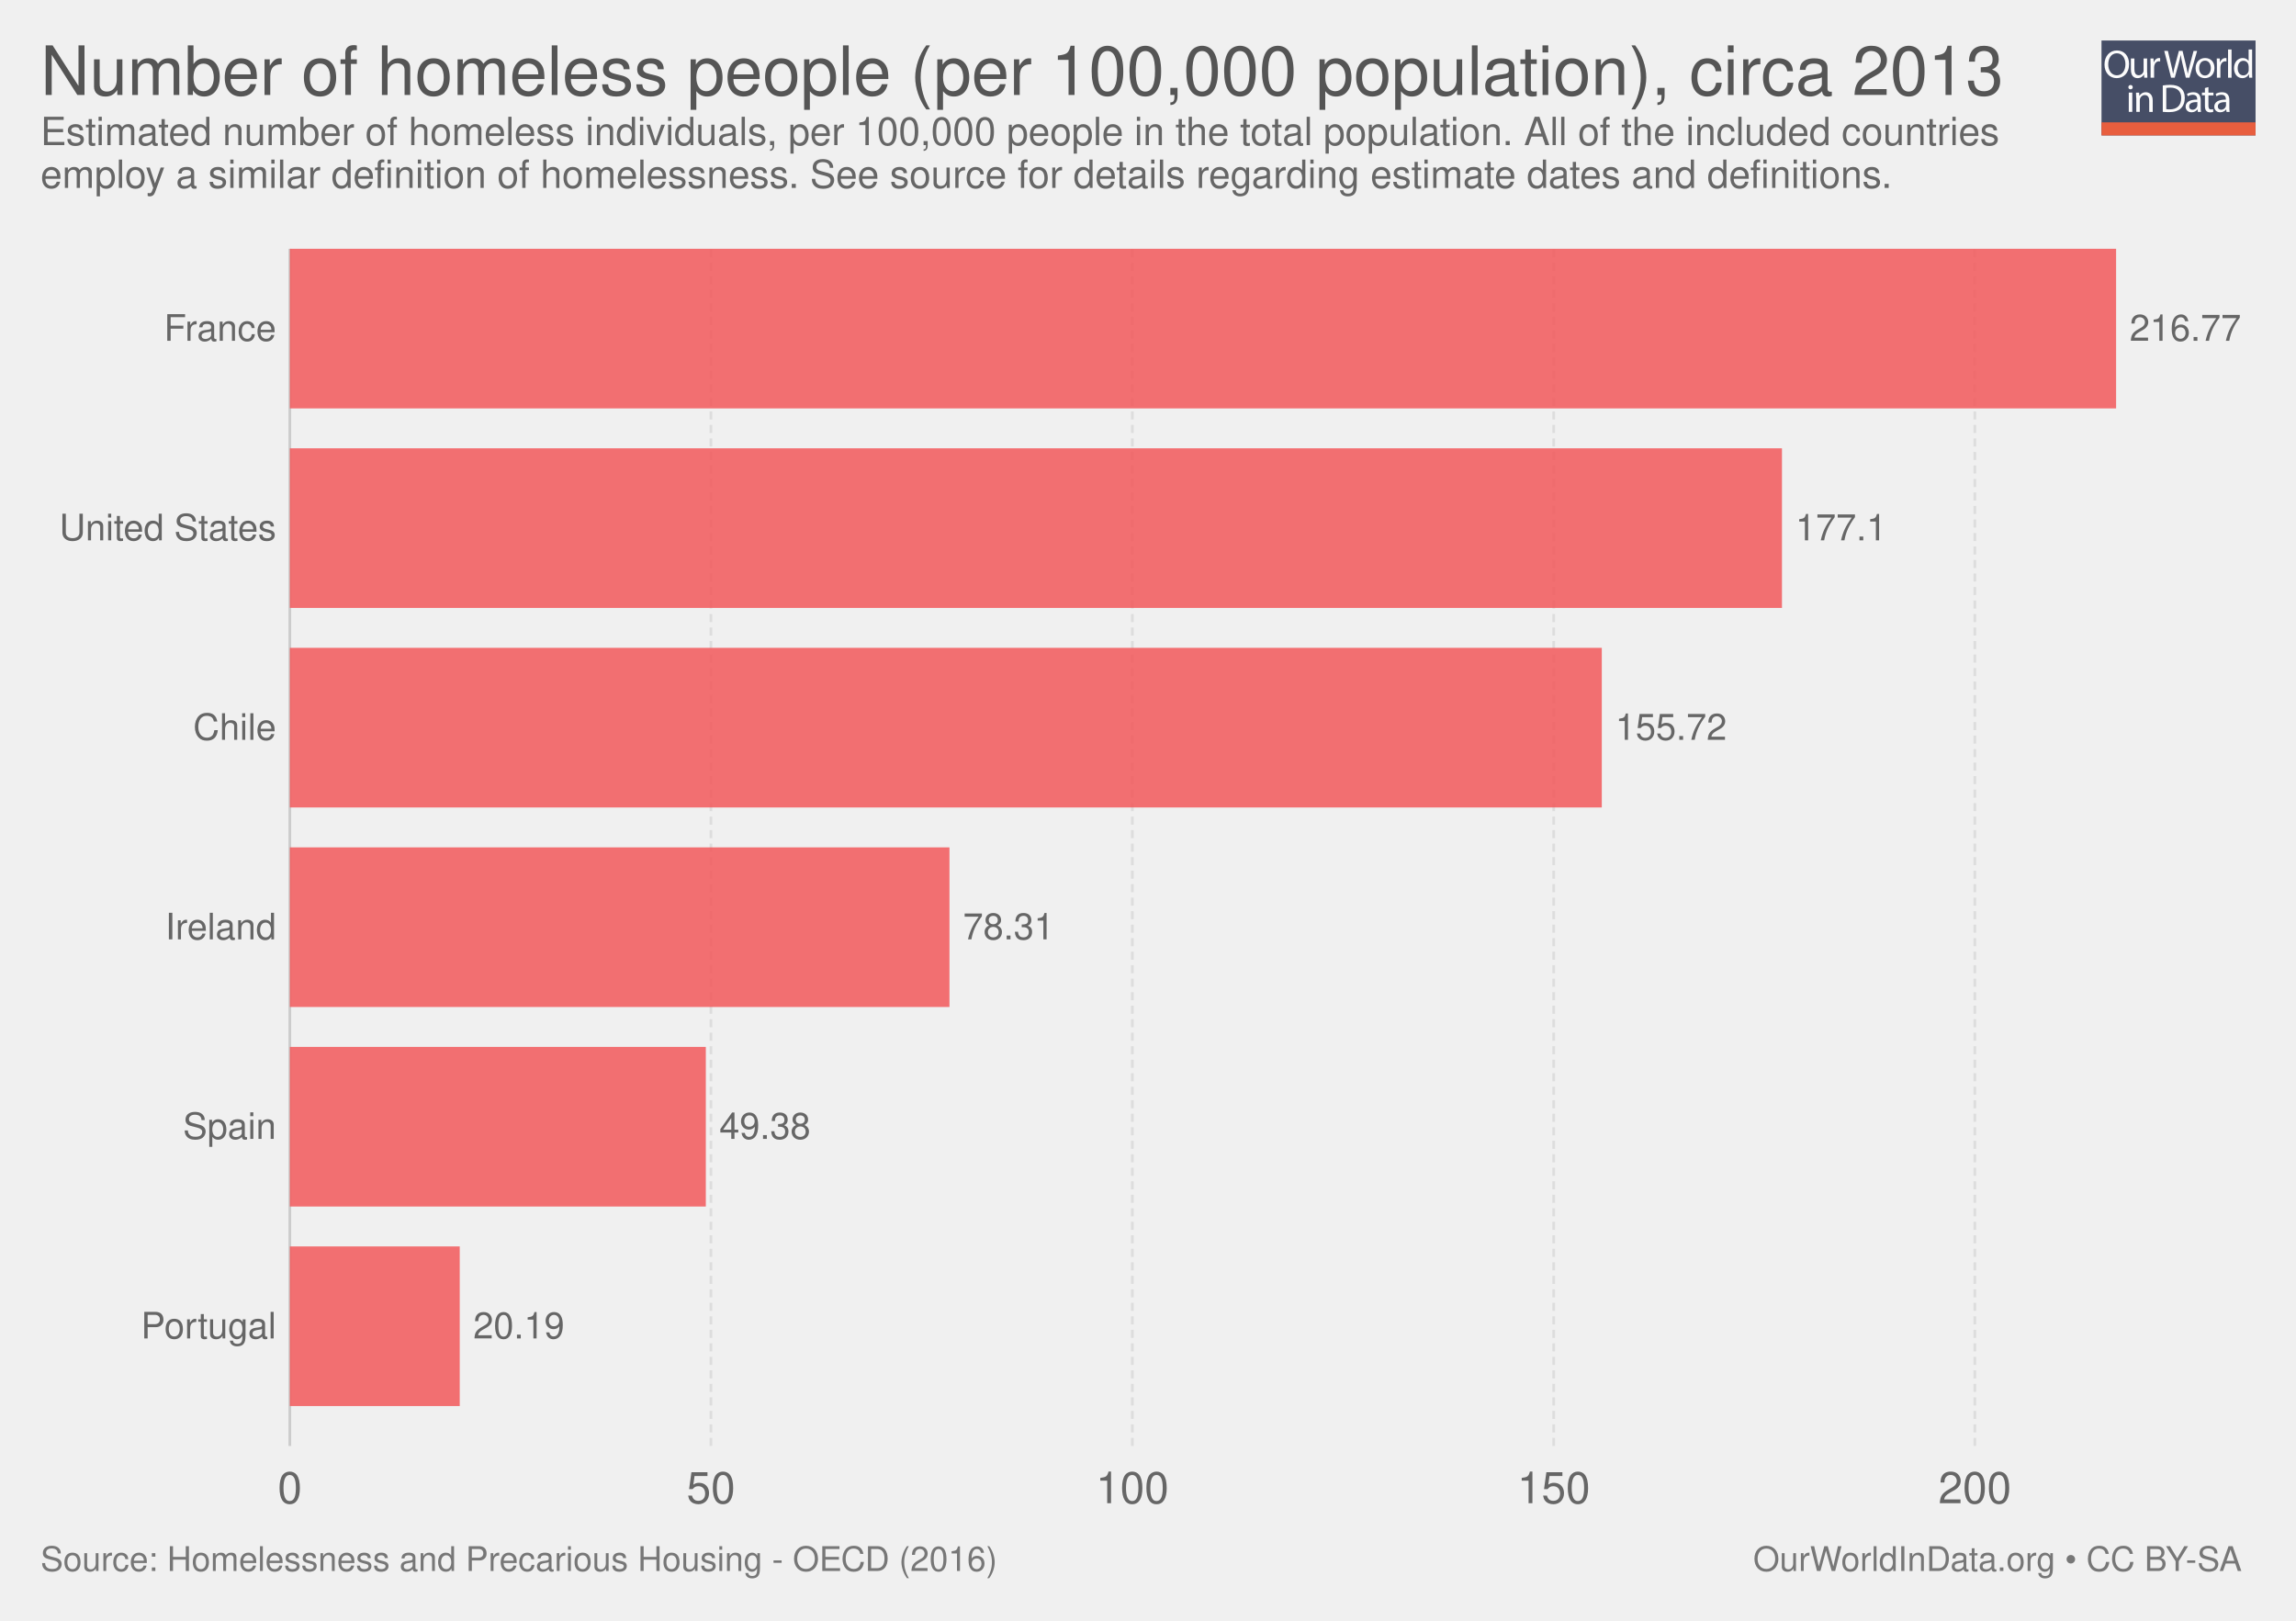
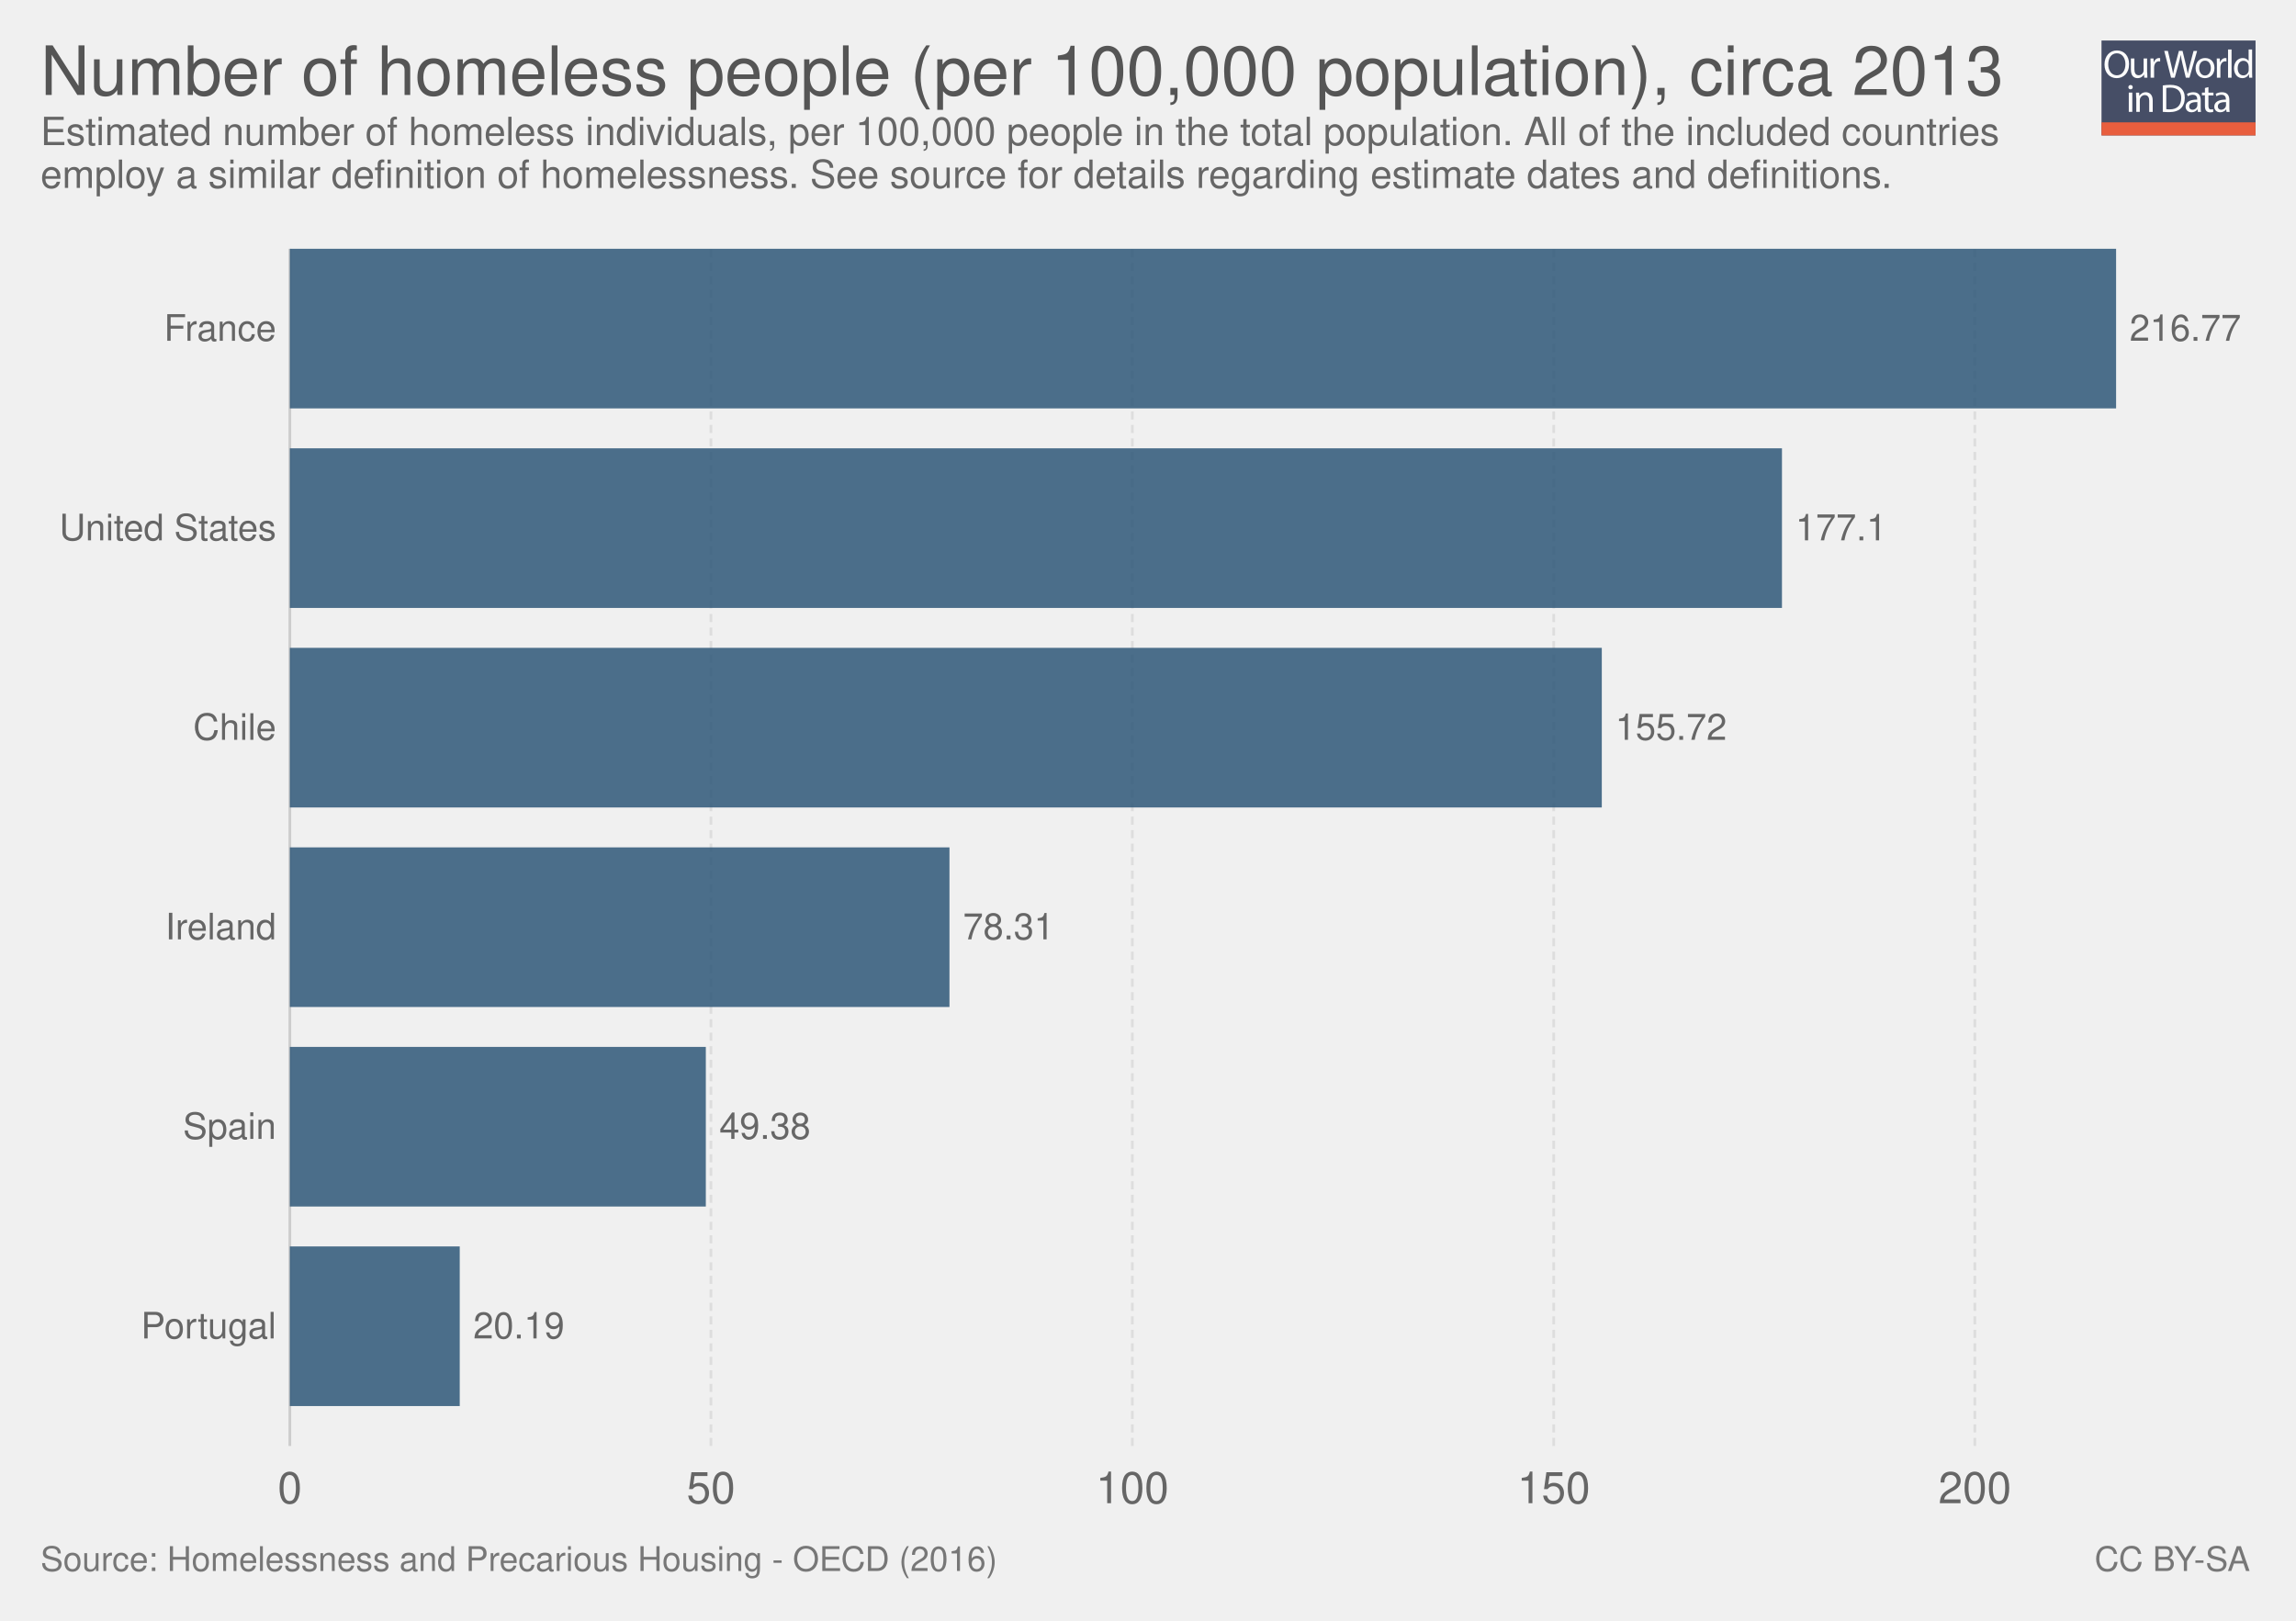
- <svg xmlns="http://www.w3.org/2000/svg" xmlns:xlink="http://www.w3.org/1999/xlink" version="1.1" style="font-family: 'Helvetica Neue', Helvetica, Arial, sans-serif; font-size: 18px; background-color: white; text-rendering: optimizeLegibility; -webkit-font-smoothing: antialiased;" width="850" height="600">
+ <svg xmlns="http://www.w3.org/2000/svg" xmlns:xlink="http://www.w3.org/1999/xlink" version="1.1" style="font-family:'Helvetica Neue', Helvetica, Arial, sans-serif;font-size:18px;background-color:white;text-rendering:optimizeLegibility;-webkit-font-smoothing:antialiased" width="850" height="600">
  <g class="ChartTab">
    <g class="HeaderView">
      <g opacity="0.8" transform="translate(778, 15) scale(0.27)">
        <a xlink:href="https://ourworldindata.org" target="_blank">
          <g>
            <rect x="0" y="0" fill="#1B2543" width="211.2" height="130.1" />
            <rect x="0" y="112.2" fill="#E63912" width="211.2" height="17.9" />
            <g>
              <rect x="1.2" y="12.3" fill="none" width="210.2" height="99.2" />
              <path fill="#FFFFFF" d="M37.8,32.2c0,12.7-7.7,19.4-17.1,19.4c-9.7,0-16.6-7.5-16.6-18.7c0-11.7,7.3-19.3,17.1-19.3 C31.3,13.7,37.8,21.3,37.8,32.2z M9.2,32.8c0,7.9,4.3,14.9,11.8,14.9c7.5,0,11.8-6.9,11.8-15.3c0-7.3-3.8-14.9-11.8-14.9 C13.1,17.5,9.2,24.8,9.2,32.8z" />
              <path fill="#FFFFFF" d="M62.7,43.8c0,2.7,0.1,5.1,0.2,7.2h-4.3l-0.3-4.3h-0.1c-1.3,2.1-4,4.9-8.8,4.9c-4.2,0-9.1-2.3-9.1-11.6 V24.6h4.8v14.6c0,5,1.5,8.4,5.9,8.4c3.2,0,5.5-2.2,6.3-4.4c0.3-0.7,0.4-1.6,0.4-2.5V24.6h4.8V43.8z" />
              <path fill="#FFFFFF" d="M67.3,32.8c0-3.1-0.1-5.8-0.2-8.2h4.2l0.2,5.2h0.2c1.2-3.5,4.1-5.8,7.3-5.8c0.5,0,0.9,0.1,1.4,0.2v4.5 c-0.5-0.1-1-0.2-1.6-0.2c-3.4,0-5.8,2.6-6.5,6.2c-0.1,0.7-0.2,1.4-0.2,2.2V51h-4.8V32.8z" />
              <path fill="#FFFFFF" d="M95.4,51l-9.4-36.8h5l4.4,18.6c1.1,4.6,2.1,9.2,2.7,12.7h0.1c0.6-3.7,1.8-8,3-12.8l4.9-18.5h5l4.5,18.7 c1,4.4,2,8.7,2.6,12.6h0.1c0.8-4,1.8-8.1,3-12.7l4.9-18.5h4.9L120.6,51h-5L111,31.9c-1.1-4.7-1.9-8.3-2.4-12h-0.1 c-0.7,3.7-1.5,7.3-2.8,12L100.4,51H95.4z" />
              <path fill="#FFFFFF" d="M154.9,37.6c0,9.8-6.8,14-13.2,14c-7.2,0-12.7-5.2-12.7-13.6c0-8.8,5.8-14,13.1-14 C149.8,24,154.9,29.5,154.9,37.6z M133.9,37.9c0,5.8,3.3,10.1,8,10.1c4.6,0,8-4.3,8-10.3c0-4.5-2.2-10.1-7.9-10.1 C136.3,27.6,133.9,32.8,133.9,37.9z" />
              <path fill="#FFFFFF" d="M158.2,32.8c0-3.1-0.1-5.8-0.2-8.2h4.2l0.2,5.2h0.2c1.2-3.5,4.1-5.8,7.3-5.8c0.5,0,0.9,0.1,1.4,0.2v4.5 c-0.5-0.1-1-0.2-1.6-0.2c-3.4,0-5.8,2.6-6.5,6.2c-0.1,0.7-0.2,1.4-0.2,2.2V51h-4.8V32.8z" />
              <path fill="#FFFFFF" d="M173.5,12.3h4.8V51h-4.8V12.3z" />
              <path fill="#FFFFFF" d="M206.5,12.3v31.9c0,2.3,0.1,5,0.2,6.8h-4.3l-0.2-4.6H202c-1.5,2.9-4.7,5.2-9,5.2 c-6.4,0-11.3-5.4-11.3-13.4c-0.1-8.8,5.4-14.2,11.9-14.2c4,0,6.8,1.9,8,4h0.1V12.3H206.5z M201.7,35.4c0-0.6-0.1-1.4-0.2-2 c-0.7-3.1-3.3-5.6-6.9-5.6c-5,0-7.9,4.4-7.9,10.2c0,5.3,2.6,9.8,7.8,9.8c3.2,0,6.2-2.1,7.1-5.7c0.2-0.7,0.2-1.3,0.2-2.1V35.4z" />
              <path fill="#FFFFFF" d="M42.8,64c0.1,1.6-1.1,2.9-3.1,2.9c-1.7,0-2.9-1.3-2.9-2.9c0-1.7,1.3-3,3-3C41.7,61,42.8,62.3,42.8,64z M37.4,97.8V71.4h4.8v26.4H37.4z" />
              <path fill="#FFFFFF" d="M47.5,78.6c0-2.7-0.1-5-0.2-7.1h4.3l0.3,4.4h0.1c1.3-2.5,4.4-5,8.8-5c3.7,0,9.4,2.2,9.4,11.2v15.8h-4.8 V82.6c0-4.3-1.6-7.8-6.1-7.8c-3.2,0-5.6,2.2-6.5,4.9c-0.2,0.6-0.3,1.4-0.3,2.2v15.9h-4.8V78.6z" />
              <path fill="#FFFFFF" d="M84,61.6c2.9-0.4,6.3-0.8,10.1-0.8c6.8,0,11.7,1.6,14.9,4.6c3.3,3,5.2,7.3,5.2,13.2c0,6-1.9,10.9-5.3,14.3 c-3.4,3.4-9.1,5.3-16.3,5.3c-3.4,0-6.2-0.2-8.6-0.4V61.6z M88.8,94.1c1.2,0.2,3,0.3,4.8,0.3c10.2,0,15.7-5.7,15.7-15.6 c0.1-8.7-4.9-14.2-14.9-14.2c-2.5,0-4.3,0.2-5.6,0.5V94.1z" />
              <path fill="#FFFFFF" d="M132.1,97.8l-0.4-3.3h-0.2c-1.5,2.1-4.3,3.9-8.1,3.9c-5.4,0-8.1-3.8-8.1-7.6c0-6.4,5.7-9.9,15.9-9.8v-0.5 c0-2.2-0.6-6.1-6-6.1c-2.5,0-5,0.8-6.9,2l-1.1-3.2c2.2-1.4,5.4-2.3,8.7-2.3c8.1,0,10.1,5.5,10.1,10.8v9.9c0,2.3,0.1,4.5,0.4,6.3 H132.1z M131.4,84.4c-5.3-0.1-11.2,0.8-11.2,5.9c0,3.1,2.1,4.6,4.5,4.6c3.4,0,5.6-2.2,6.4-4.4c0.2-0.5,0.3-1,0.3-1.5V84.4z" />
              <path fill="#FFFFFF" d="M146.6,63.9v7.6h6.9v3.7h-6.9v14.2c0,3.3,0.9,5.1,3.6,5.1c1.3,0,2.2-0.2,2.8-0.3l0.2,3.6 c-0.9,0.4-2.4,0.7-4.3,0.7c-2.2,0-4-0.7-5.2-2c-1.4-1.4-1.9-3.8-1.9-6.9V75.1h-4.1v-3.7h4.1v-6.3L146.6,63.9z" />
              <path fill="#FFFFFF" d="M171.4,97.8l-0.4-3.3h-0.2c-1.5,2.1-4.3,3.9-8.1,3.9c-5.4,0-8.1-3.8-8.1-7.6c0-6.4,5.7-9.9,15.9-9.8v-0.5 c0-2.2-0.6-6.1-6-6.1c-2.5,0-5,0.8-6.9,2l-1.1-3.2c2.2-1.4,5.4-2.3,8.7-2.3c8.1,0,10.1,5.5,10.1,10.8v9.9c0,2.3,0.1,4.5,0.4,6.3 H171.4z M170.7,84.4c-5.3-0.1-11.2,0.8-11.2,5.9c0,3.1,2.1,4.6,4.5,4.6c3.4,0,5.6-2.2,6.4-4.4c0.2-0.5,0.3-1,0.3-1.5V84.4z" />
            </g>
          </g>
        </a>
      </g>
      <a href="https://ourworldindata.org/grapher/number-of-homeless-people-per-100000-population-circa-2013" target="_blank">
        <text font-size="25.20" x="15.0" y="35.2" fill="#555">
          <tspan x="15" y="35.16">Number of homeless people (per 100,000 population), circa 2013</tspan>
        </text>
      </a>
      <text font-size="14.40" x="15.0" y="53.7" fill="#666">
        <tspan x="15" y="53.72">Estimated number of homeless individuals, per 100,000 people in the total population. All of the included countries</tspan>
        <tspan x="15" y="69.56">employ a similar definition of homelessness. See source for details regarding estimate dates and definitions.</tspan>
      </text>
    </g>
    <g class="DiscreteBarChart">
      <rect x="15" y="92.1" width="810" height="464.4" opacity="0" fill="rgba(255,255,255,0)" />
      <g class="HorizontalAxis">
        <text x="107.3" y="556.5" fill="#666" text-anchor="middle" font-size="16.2">0</text>
        <text x="263.2" y="556.5" fill="#666" text-anchor="middle" font-size="16.2">50</text>
        <text x="419.2" y="556.5" fill="#666" text-anchor="middle" font-size="16.2">100</text>
        <text x="575.2" y="556.5" fill="#666" text-anchor="middle" font-size="16.2">150</text>
        <text x="731.1" y="556.5" fill="#666" text-anchor="middle" font-size="16.2">200</text>
      </g>
      <g class="AxisGridLines">
        <line x1="107.3" y1="535.30" x2="107.3" y2="92.10" stroke="#ccc" />
        <line x1="263.2" y1="535.30" x2="263.2" y2="92.10" stroke="#ddd" stroke-dasharray="3,2" />
        <line x1="419.2" y1="535.30" x2="419.2" y2="92.10" stroke="#ddd" stroke-dasharray="3,2" />
        <line x1="575.2" y1="535.30" x2="575.2" y2="92.10" stroke="#ddd" stroke-dasharray="3,2" />
        <line x1="731.1" y1="535.30" x2="731.1" y2="92.10" stroke="#ddd" stroke-dasharray="3,2" />
      </g>
      <g class="bar">
        <text x="102.259" y="121.647" fill="#666" dominant-baseline="middle" text-anchor="end" font-size="13.5">France</text>
-         <rect x="107.3" y="92.1" width="676.1" height="59.093" fill="#F2585B" opacity="0.85" />
+         <rect x="107.3" y="92.1" width="676.1" height="59.093" fill="#2E5778" opacity="0.85" />
        <text x="788.4" y="121.647" fill="#666" dominant-baseline="middle" text-anchor="start" font-size="13.5">216.77</text>
      </g>
      <g class="bar">
        <text x="102.259" y="195.513" fill="#666" dominant-baseline="middle" text-anchor="end" font-size="13.5">United States</text>
-         <rect x="107.3" y="165.967" width="552.4" height="59.093" fill="#F2585B" opacity="0.85" />
+         <rect x="107.3" y="165.967" width="552.4" height="59.093" fill="#2E5778" opacity="0.85" />
        <text x="664.7" y="195.513" fill="#666" dominant-baseline="middle" text-anchor="start" font-size="13.5">177.1</text>
      </g>
      <g class="bar">
        <text x="102.259" y="269.38" fill="#666" dominant-baseline="middle" text-anchor="end" font-size="13.5">Chile</text>
-         <rect x="107.3" y="239.833" width="485.7" height="59.093" fill="#F2585B" opacity="0.85" />
+         <rect x="107.3" y="239.833" width="485.7" height="59.093" fill="#2E5778" opacity="0.85" />
        <text x="598" y="269.38" fill="#666" dominant-baseline="middle" text-anchor="start" font-size="13.5">155.72</text>
      </g>
      <g class="bar">
        <text x="102.259" y="343.247" fill="#666" dominant-baseline="middle" text-anchor="end" font-size="13.5">Ireland</text>
-         <rect x="107.3" y="313.7" width="244.2" height="59.093" fill="#F2585B" opacity="0.85" />
+         <rect x="107.3" y="313.7" width="244.2" height="59.093" fill="#2E5778" opacity="0.85" />
        <text x="356.5" y="343.247" fill="#666" dominant-baseline="middle" text-anchor="start" font-size="13.5">78.31</text>
      </g>
      <g class="bar">
        <text x="102.259" y="417.113" fill="#666" dominant-baseline="middle" text-anchor="end" font-size="13.5">Spain</text>
-         <rect x="107.3" y="387.567" width="154" height="59.093" fill="#F2585B" opacity="0.85" />
+         <rect x="107.3" y="387.567" width="154" height="59.093" fill="#2E5778" opacity="0.85" />
        <text x="266.3" y="417.113" fill="#666" dominant-baseline="middle" text-anchor="start" font-size="13.5">49.38</text>
      </g>
      <g class="bar">
        <text x="102.259" y="490.98" fill="#666" dominant-baseline="middle" text-anchor="end" font-size="13.5">Portugal</text>
-         <rect x="107.3" y="461.433" width="62.9" height="59.093" fill="#F2585B" opacity="0.85" />
+         <rect x="107.3" y="461.433" width="62.9" height="59.093" fill="#2E5778" opacity="0.85" />
        <text x="175.2" y="490.98" fill="#666" dominant-baseline="middle" text-anchor="start" font-size="13.5">20.19</text>
      </g>
    </g>
-     <g style="fill: #777;" class="SourcesFooter">
-       <g style="fill: #777;" class="clickable">
+     <g class="SourcesFooter" style="fill:#777">
+       <g class="clickable" style="fill:#777">
        <text font-size="12.60" x="15.0" y="581.6">
          <tspan x="15" y="581.58">Source: Homelessness and Precarious Housing - OECD (2016)</tspan>
        </text>
      </g>
-       <text font-size="12.60" x="649.0" y="581.6">
-         <tspan x="649.024" y="581.58">
-           <a target="_blank" style="fill: #777;" href="http://ourworldindata.org">OurWorldInData.org</a> • <a style="fill: #777;" href="http://creativecommons.org/licenses/by-sa/4.0/deed.en_US" target="_blank">CC BY-SA</a>
+       <text font-size="12.60" x="775.4" y="581.6">
+         <tspan x="775.402" y="581.58">
+           <a style="fill: #777;" class="cclogo" href="http://creativecommons.org/licenses/by-sa/4.0/deed.en_US" target="_blank">CC BY-SA</a>
        </tspan>
      </text>
    </g>
  </g>
</svg>
